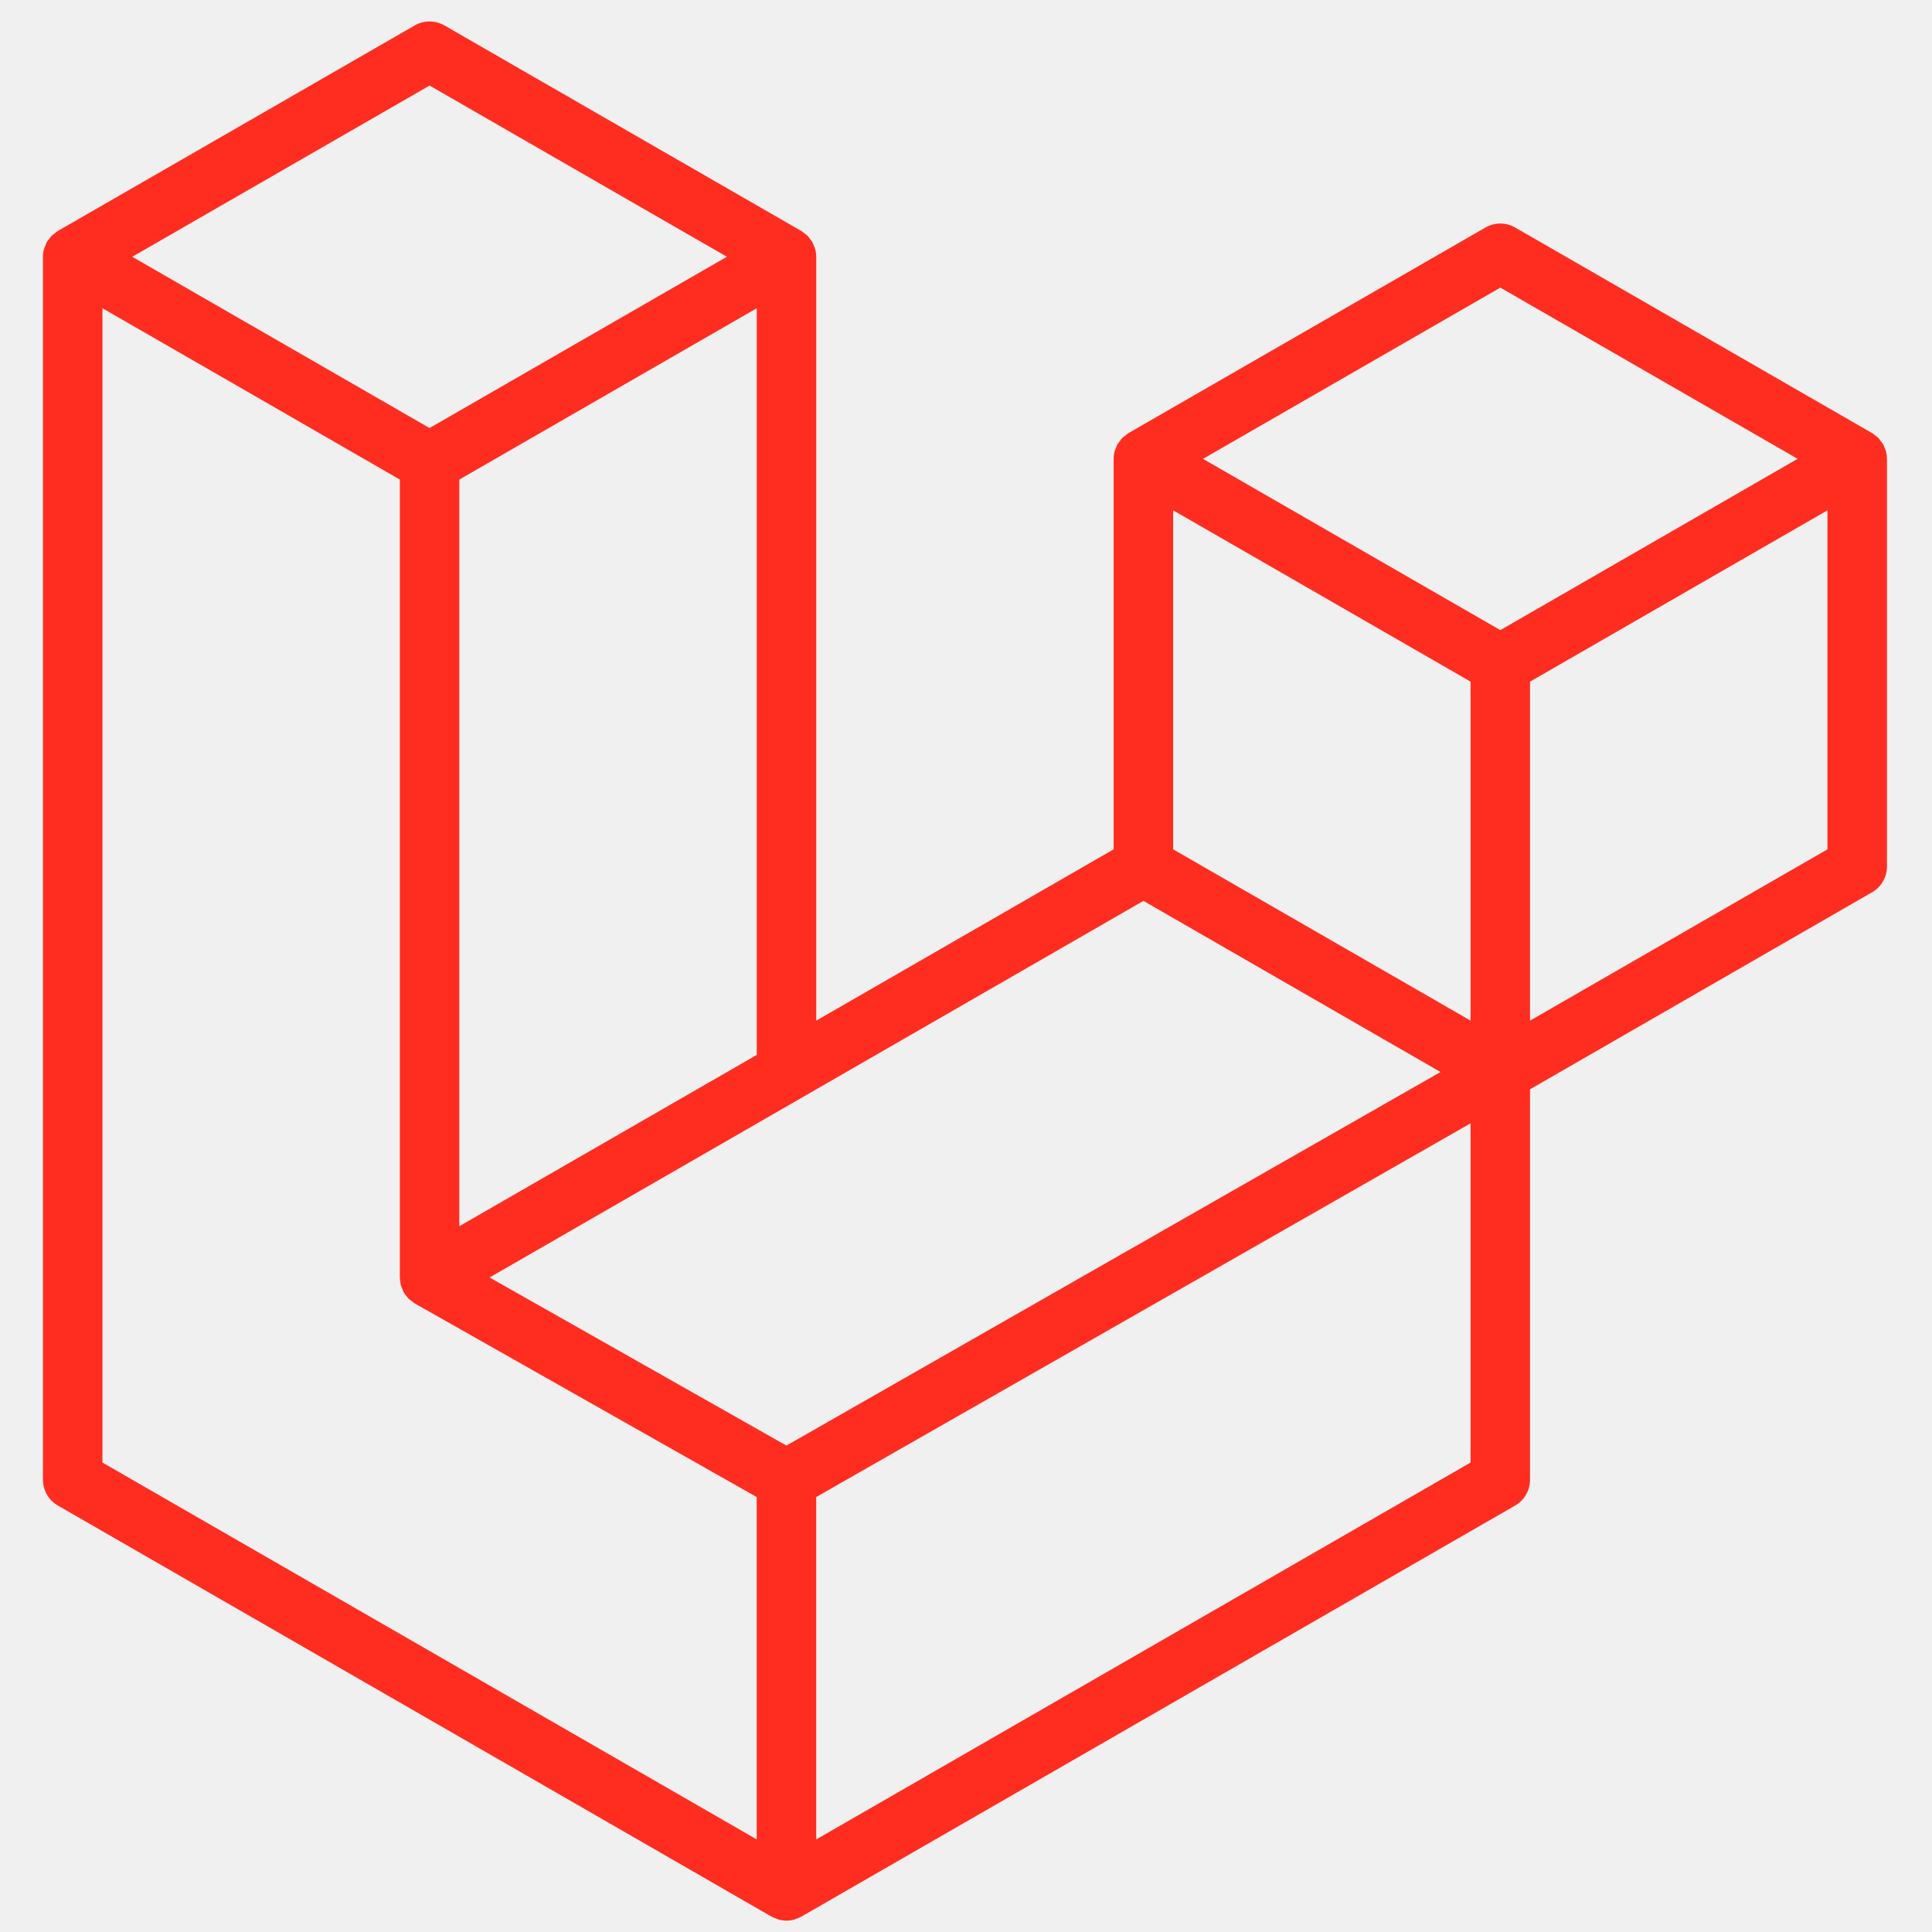
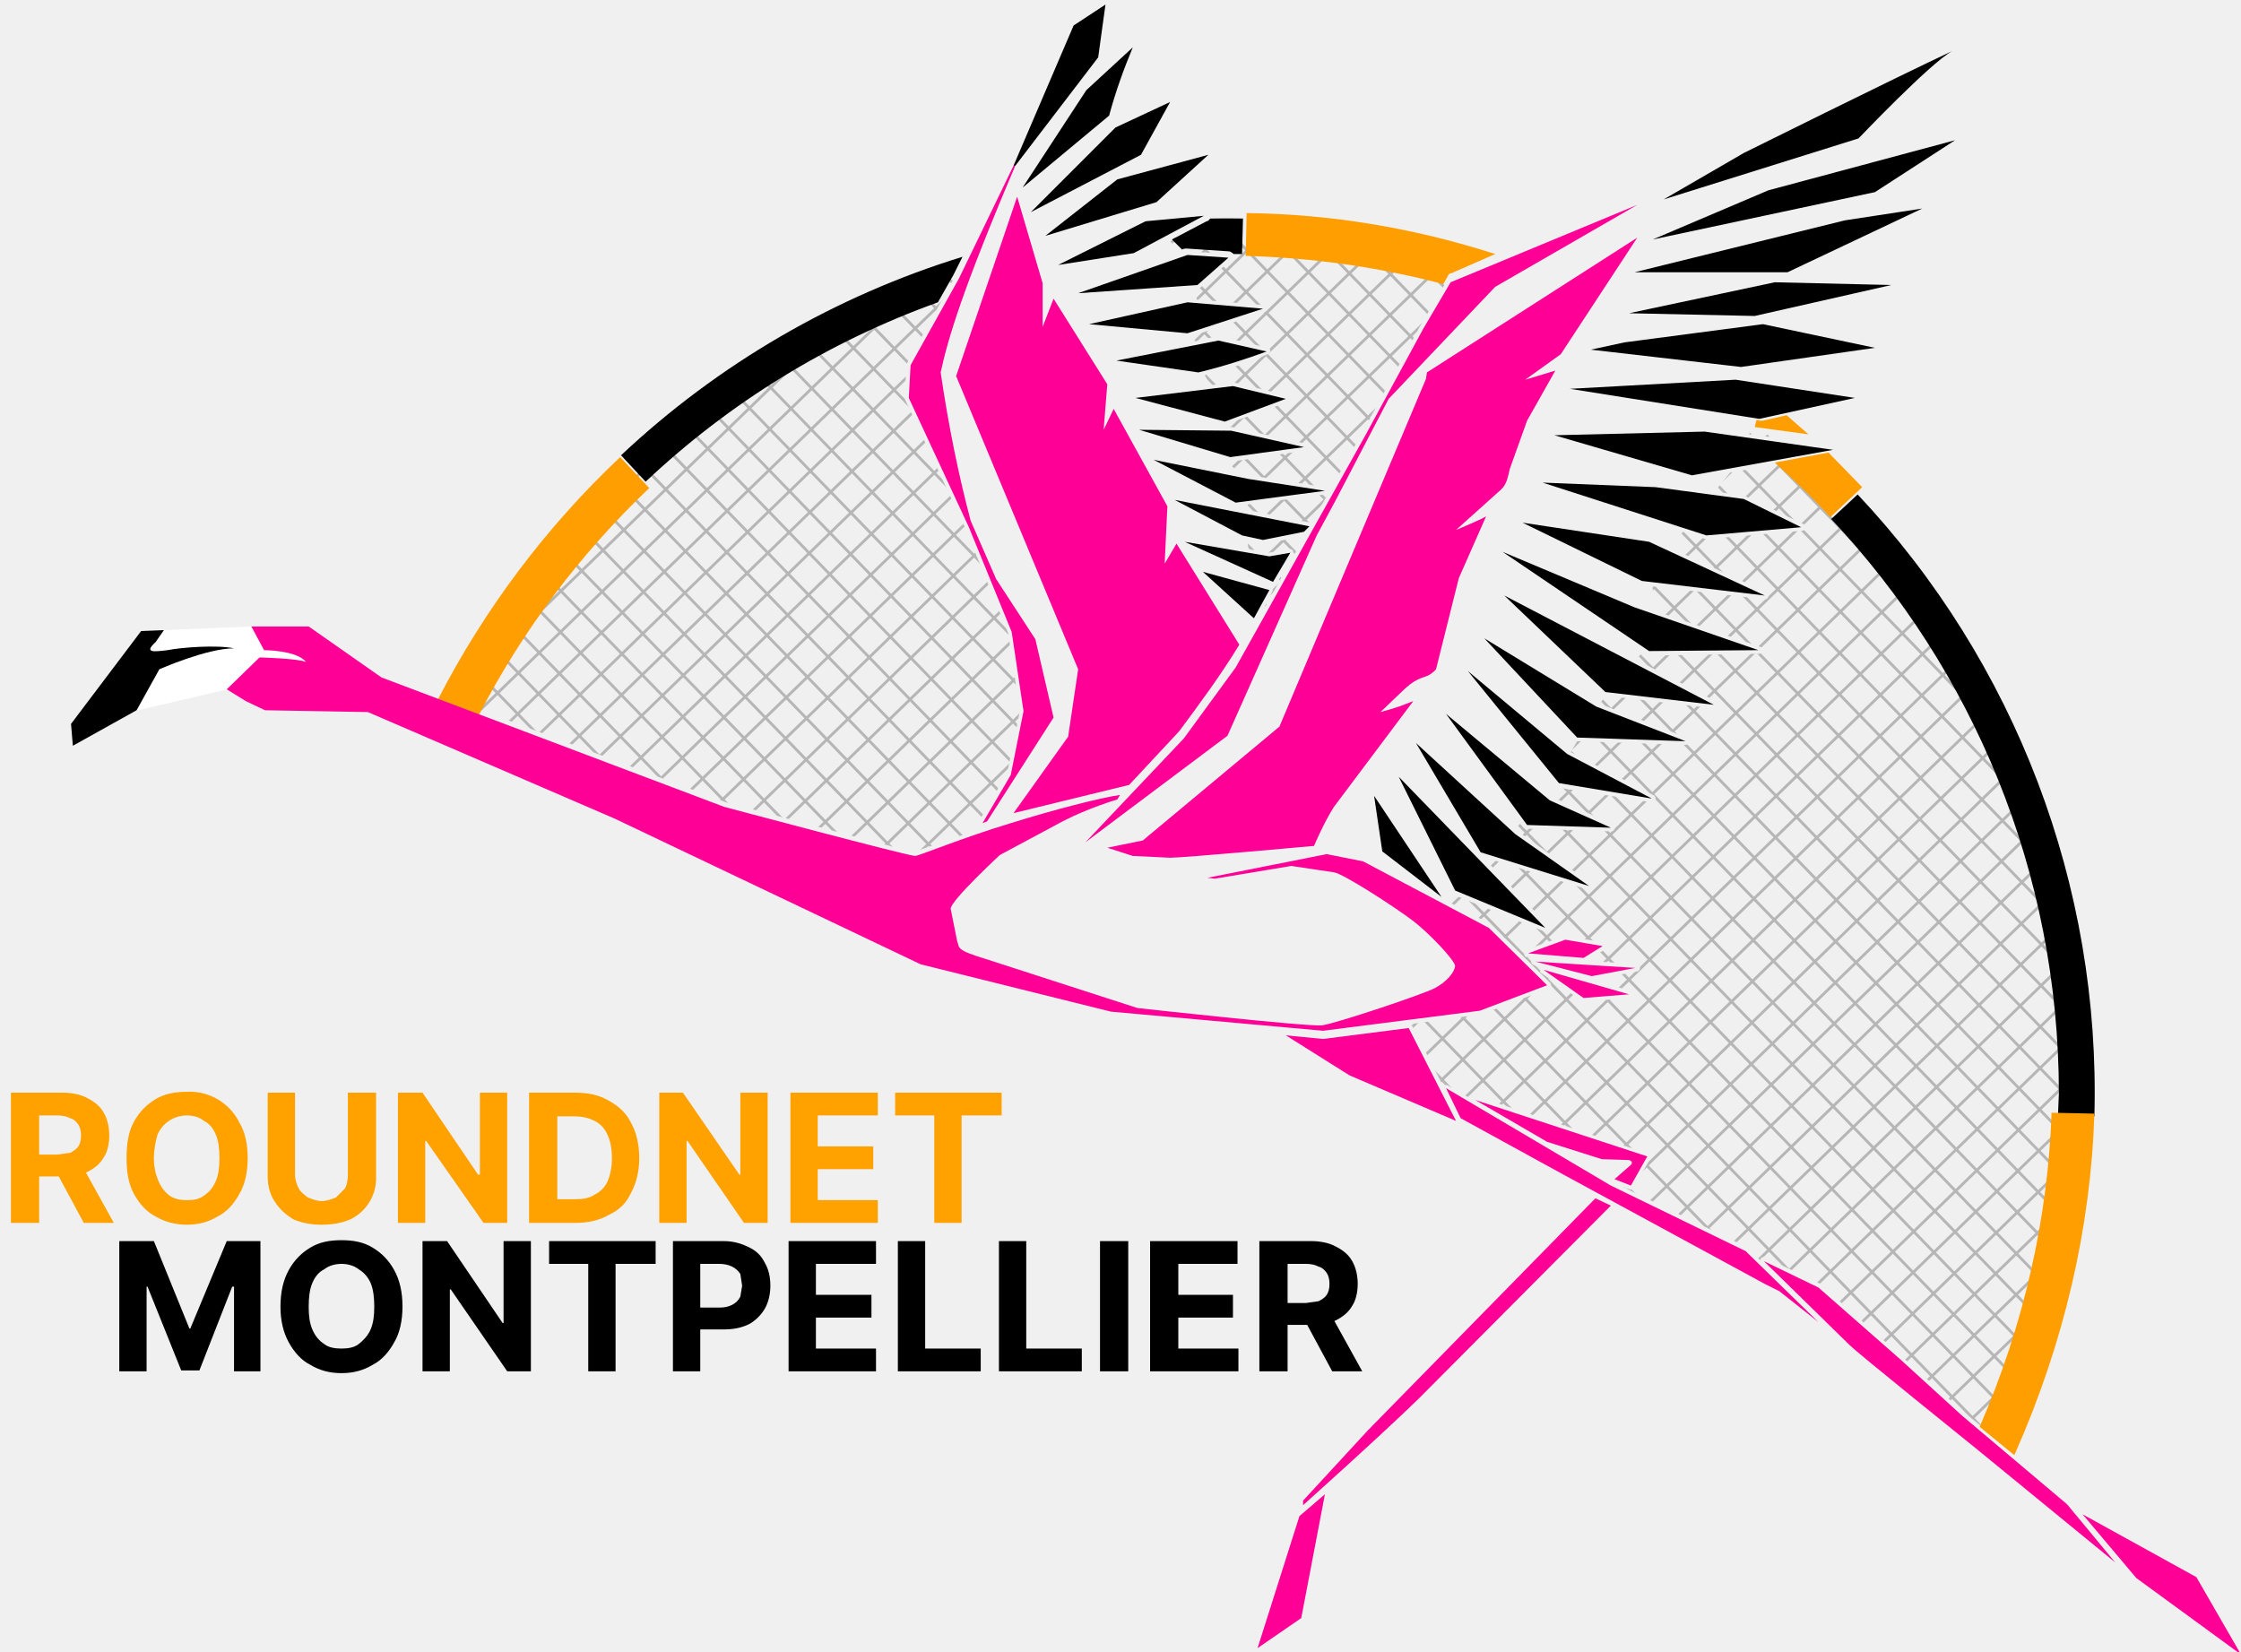
- <svg xmlns="http://www.w3.org/2000/svg" width="166" height="166" viewBox="0 0 166 166" fill="none">
-   <path fill-rule="evenodd" clip-rule="evenodd" d="M162.041 38.759C162.099 38.977 162.129 39.201 162.13 39.426V74.452C162.13 74.902 162.011 75.344 161.786 75.733C161.561 76.122 161.237 76.444 160.847 76.668L131.462 93.594V127.141C131.462 128.054 130.977 128.897 130.186 129.357L68.847 164.683C68.707 164.763 68.554 164.814 68.401 164.868C68.343 164.887 68.289 164.922 68.228 164.938C67.8 165.051 67.349 165.051 66.92 164.938C66.85 164.919 66.786 164.881 66.719 164.855C66.579 164.804 66.432 164.76 66.298 164.683L4.972 129.357C4.583 129.133 4.259 128.81 4.034 128.421C3.808 128.032 3.69 127.591 3.689 127.141L3.689 22.063C3.689 21.834 3.721 21.61 3.779 21.393C3.798 21.32 3.843 21.253 3.868 21.179C3.916 21.045 3.961 20.908 4.031 20.783C4.079 20.7 4.149 20.633 4.206 20.557C4.28 20.454 4.347 20.349 4.433 20.26C4.506 20.186 4.602 20.132 4.685 20.068C4.778 19.992 4.861 19.909 4.966 19.848L35.633 2.185C36.022 1.961 36.462 1.844 36.91 1.844C37.358 1.844 37.798 1.961 38.186 2.185L68.851 19.848H68.857C68.959 19.912 69.045 19.992 69.138 20.065C69.221 20.129 69.313 20.186 69.387 20.257C69.476 20.349 69.54 20.454 69.616 20.557C69.671 20.633 69.744 20.7 69.789 20.783C69.862 20.911 69.904 21.045 69.955 21.179C69.98 21.253 70.025 21.32 70.044 21.396C70.103 21.614 70.133 21.838 70.133 22.063V87.694L95.686 72.974V39.423C95.686 39.2 95.718 38.973 95.775 38.759C95.798 38.683 95.839 38.615 95.865 38.542C95.916 38.408 95.96 38.271 96.031 38.146C96.079 38.063 96.149 37.996 96.203 37.92C96.279 37.818 96.343 37.712 96.433 37.623C96.506 37.549 96.599 37.495 96.681 37.431C96.777 37.355 96.86 37.272 96.962 37.211L127.633 19.548C128.021 19.324 128.461 19.206 128.91 19.206C129.358 19.206 129.798 19.324 130.186 19.548L160.85 37.211C160.959 37.275 161.042 37.355 161.137 37.428C161.217 37.492 161.31 37.549 161.383 37.62C161.473 37.712 161.536 37.818 161.613 37.92C161.67 37.996 161.741 38.063 161.785 38.146C161.859 38.271 161.9 38.408 161.951 38.542C161.98 38.615 162.021 38.683 162.041 38.759ZM157.018 72.974V43.848L146.287 50.028L131.462 58.568V87.694L157.021 72.974H157.018ZM126.354 125.663V96.518L111.771 104.85L70.13 128.626V158.046L126.354 125.663ZM8.801 26.485V125.663L65.018 158.043V128.629L35.649 112L35.64 111.994L35.627 111.988C35.528 111.93 35.445 111.847 35.353 111.777C35.273 111.713 35.18 111.662 35.11 111.592L35.104 111.582C35.021 111.502 34.963 111.403 34.893 111.314C34.829 111.228 34.753 111.154 34.702 111.065L34.699 111.055C34.641 110.96 34.606 110.845 34.565 110.736C34.523 110.64 34.469 110.551 34.443 110.449C34.411 110.328 34.405 110.197 34.392 110.072C34.379 109.976 34.354 109.881 34.354 109.785V109.778V41.205L19.532 32.662L8.801 26.485ZM36.913 7.35L11.364 22.063L36.907 36.777L62.453 22.06L36.907 7.35H36.913ZM50.2 99.174L65.022 90.637V26.485L54.291 32.665L39.466 41.205V105.357L50.2 99.174ZM128.91 24.713L103.363 39.426L128.91 54.14L154.453 39.423L128.91 24.713ZM126.354 58.568L111.529 50.028L100.798 43.848V72.974L115.619 81.511L126.354 87.694V58.568ZM67.571 124.205L105.042 102.803L123.772 92.109L98.245 77.405L68.854 94.334L42.066 109.762L67.571 124.205Z" fill="#FF2D20" />
+ <svg xmlns="http://www.w3.org/2000/svg" fill="none" viewBox="0 0 2461 1814">
+   <g clip-path="url(#a)">
+     <mask id="b" width="1780" height="1327" x="501" y="259" maskUnits="userSpaceOnUse" style="mask-type:luminance">
+       <path fill="#fff" d="M502 770a944 944 0 0 1 546-465l-52 94-1 2-1 36v2l66 141 47 115 13 86-14 68-31 53a4 4 0 0 0 5 6l3-1v1l-72 25-7 2-23-5-184-49-295-111Zm783-509a954 954 0 0 1 324 38l-18 7-2 2-30 51-63 116-56 100-1-1-69-14v-6l85-11a4 4 0 0 0 0-8l-83-13-12-3-13-13h3l2 1 80-12a4 4 0 0 0 1-8l-80-18h-14v-4l5 2 2-1 67-24a4 4 0 0 0-1-8l-57-14h-2l-24 3-6-11c27-7 49-14 69-23 2 0 3-2 3-4s-2-3-3-3l-53-13h-2l-25 6v-7l76-25a4 4 0 0 0-1-8l-73-6 1-12 3-1 33-30a4 4 0 0 0-2-7l-45-3h-2l-5 1-15-15 3-1Zm639 202 20 17-23-3 3-14Zm49 43a940 940 0 0 1 226 1079l-41-33-68-61-90-80-1-1-60-29a4 4 0 0 0-6 3l-13-13-1-1-138-67 8 3c2 1 4 0 5-2l18-31a4 4 0 0 0-2-6l-188-63a4 4 0 0 0-6 3l-26-15a4 4 0 0 0-5 1l-34-66-4-2 79-11h1l73-28a4 4 0 0 0 2-7l-64-63-1-1-49-26 9-6 99 40a4 4 0 0 0 4-7l-67-70 2-3 109 34a4 4 0 0 0 3-7l-80-57-3-3 6-6 3 5 3 1 93 3c2 0 4-1 4-3 1-2 0-4-2-5l-67-30-5-4 7-12 2 4 3 2 102 16a4 4 0 0 0 2-8l-90-47 7-12 119 4c2 0 3-1 4-3 0-2-1-4-3-5l-95-37 6-9 119 14a4 4 0 0 0 2-8l-88-46 9-8 3 3 3 1 120-2a4 4 0 0 0 1-8l-117-40v-26l122 14a4 4 0 0 0 2-8l-104-48 13-18 25 8h1l104-9a4 4 0 0 0 1-8l-62-30-1-1-33-4 17-21 73-13Zm-603 88 16 3h2l44-8 1-1-49 88 13-26a4 4 0 0 0-2-6l-24-6v-6l26 11c2 1 4 0 5-2l18-32v-4c-1-2-3-2-4-2l-23 4-22-4-1-9Zm372 461 20-12a4 4 0 0 0-1-8l-41-7h-2l-42 15c-2 1-3 3-2 5 0 2 1 3 3 3l20 2-11-1a4 4 0 0 0-1 8 6461 6461 0 0 0 7 4c-1 2-1 4 1 5l44 30 2 1 51-4c2 0 3-2 3-4 1-2-1-4-3-4l-41-12 48-9a4 4 0 0 0 0-8l-55-4Z" />
+     </mask>
+     <g stroke="#B6B6B6" stroke-linejoin="round" stroke-miterlimit="1.5" stroke-width="3.1" mask="url(#b)">
+       <path d="m690 495 1608 1658M-46 1209l1609 1657M1066 147l1608 1657M330 860l1609 1658M667 517l1608 1658M-69 1231l1609 1658M1043 169l1608 1658M307 883l1609 1657M713 473l1608 1657M-23 1186l1609 1658M1089 124l1608 1658M353 838l1608 1658M736 450l1608 1658M0 1164l1609 1658M1112 102l1608 1658M376 816l1608 1657M759 428l1608 1658M23 1142l1608 1657M1135 80l1608 1657M399 793l1608 1658M782 406l1608 1657M46 1119l1608 1658M1158 57l1608 1658M422 771l1608 1658M805 383l1608 1658M69 1097l1608 1658M1181 35l1608 1658M445 749l1608 1657M828 361l1608 1658M92 1075l1608 1657M1203 13l1609 1657M468 727l1608 1657M851 339l1608 1657M115 1052l1608 1658M1226-9l1609 1657M491 704l1608 1658M873 316l1609 1658M138 1030l1608 1658M1249-32l1609 1658M514 682l1608 1658M896 294l1609 1658M161 1008l1608 1658M1272-54l1609 1658M537 660l1608 1657M919 272l1609 1658M184 986l1608 1657M1295-76l1609 1657M560 637l1608 1658M942 250l1609 1657M207 963l1608 1658M1318-99l1609 1658M583 615l1608 1658M965 227l1609 1658M230 941l1608 1658M1341-121l1609 1658M606 593l1608 1657M988 205l1609 1658M253 919l1608 1657M1364-143l1609 1657M629 570l1608 1658M1011 183l1609 1657M276 896l1608 1658M1387-166l1609 1658M652 548l1608 1658M690 495l1608 1658M-46 1209l1609 1657M1066 147l1608 1657M330 860l1609 1658M667 517l1608 1658M-69 1231l1609 1658M1043 169l1608 1658M307 883l1609 1657M713 473l1608 1657M-23 1186l1609 1658M1089 124l1608 1658M353 838l1608 1658M736 450l1608 1658M0 1164l1609 1658M1112 102l1608 1658M376 816l1608 1657M759 428l1608 1658M23 1142l1608 1657M1135 80l1608 1657M399 793l1608 1658M782 406l1608 1657M46 1119l1608 1658M1158 57l1608 1658M422 771l1608 1658M805 383l1608 1658M69 1097l1608 1658M1181 35l1608 1658M445 749l1608 1657M828 361l1608 1658M92 1075l1608 1657M1203 13l1609 1657M468 727l1608 1657M851 339l1608 1657M115 1052l1608 1658M1226-9l1609 1657M491 704l1608 1658M873 316l1609 1658M138 1030l1608 1658M1249-32l1609 1658M514 682l1608 1658M896 294l1609 1658M161 1008l1608 1658M1272-54l1609 1658M537 660l1608 1657M919 272l1609 1658M184 986l1608 1657M1295-76l1609 1657M560 637l1608 1658M942 250l1609 1657M207 963l1608 1658M1318-99l1609 1658M583 615l1608 1658M965 227l1609 1658M230 941l1608 1658M1341-121l1609 1658M606 593l1608 1657M988 205l1609 1658M253 919l1608 1657M1364-143l1609 1657M629 570l1608 1658M1011 183l1609 1657M276 896l1608 1658M1387-166l1609 1658M652 548l1608 1658M1897-594 240 1014m2372-871L955 1751M2246-218 588 1390m2373-871L1303 2127m572-2744L217 991m2373-871L932 1728M2223-241 566 1367m2372-871L1281 2104m639-2675L262 1037m2373-871L977 1774M2268-195 610 1413m2373-871L1325 2150m617-2698L284 1060m2373-871L999 1797M2290-172 633 1436m2372-871L1348 2173m616-2698L307 1083m2372-871L1022 1820M2313-149 655 1459m2372-871L1370 2196m617-2698L329 1106m2372-871L1044 1843M2335-126 677 1482m2373-871L1392 2219m617-2698L351 1129m2373-871L1066 1866M2357-103 700 1505m2372-871L1414 2242m617-2698L374 1152m2372-871L1088 1889M2379-80 722 1528m2372-871L1437 2265m616-2698L396 1175m2372-871L1111 1912M2402-57 744 1551m2373-871L1459 2288m617-2698L418 1198m2373-871L1133 1935M2424-34 766 1574m2373-872L1481 2311m617-2698L440 1221m2373-872L1155 1958M2446-11 789 1597m2372-872L1504 2334m616-2698L463 1244m2372-872L1178 1981M2469 12 811 1620m2373-872L1526 2357m617-2698L485 1267m2373-872L1200 2004M2491 35 833 1643m2373-872L1548 2380m617-2698L507 1290m2373-872L1222 2027M2513 58 856 1666m2372-872L1571 2403m616-2698L530 1313m2372-872L1245 2050M2536 81 878 1689m2372-872L1593 2426m617-2698L552 1336m2372-872L1267 2073M2558 104 900 1712m2373-872L1615 2449m282-3043L240 1014m2372-871L955 1751M2246-218 588 1390m2373-871L1303 2127m572-2744L217 991m2373-871L932 1728M2223-241 566 1367m2372-871L1281 2104m639-2675L262 1037m2373-871L977 1774M2268-195 610 1413m2373-871L1325 2150m617-2698L284 1060m2373-871L999 1797M2290-172 633 1436m2372-871L1348 2173m616-2698L307 1083m2372-871L1022 1820M2313-149 655 1459m2372-871L1370 2196m617-2698L329 1106m2372-871L1044 1843M2335-126 677 1482m2373-871L1392 2219m617-2698L351 1129m2373-871L1066 1866M2357-103 700 1505m2372-871L1414 2242m617-2698L374 1152m2372-871L1088 1889M2379-80 722 1528m2372-871L1437 2265m616-2698L396 1175m2372-871L1111 1912M2402-57 744 1551m2373-871L1459 2288m617-2698L418 1198m2373-871L1133 1935M2424-34 766 1574m2373-872L1481 2311m617-2698L440 1221m2373-872L1155 1958M2446-11 789 1597m2372-872L1504 2334m616-2698L463 1244m2372-872L1178 1981M2469 12 811 1620m2373-872L1526 2357m617-2698L485 1267m2373-872L1200 2004M2491 35 833 1643m2373-872L1548 2380m617-2698L507 1290m2373-872L1222 2027M2513 58 856 1666m2372-872L1571 2403m616-2698L530 1313m2372-872L1245 2050M2536 81 878 1689m2372-872L1593 2426m617-2698L552 1336m2372-872L1267 2073M2558 104 900 1712m2373-872L1615 2449" />
+     </g>
+     <path fill="#000" fill-rule="evenodd" d="M682 500a961 961 0 0 1 375-218l-10 20-17 30a922 922 0 0 0-321 197l-27-29Zm682-221h-9c-2-1-3-3-6-3l-45-3h-3l-3 1-11-11 38-20c2 0 3-2 4-3a968 968 0 0 1 36 0l-1 39Zm676 264a958 958 0 0 1 260 683l-40-1 1-24c0-244-95-466-250-631l29-27Z" clip-rule="evenodd" />
+     <path fill="#FF9E00" fill-rule="evenodd" d="M481 768a987 987 0 0 1 200-266l32 34a939 939 0 0 0-187 249l-45-17Zm1104-456c-72-19-145-29-217-31l1-47c91 1 183 16 273 45l-48 21c-2 0-3 1-4 3l-5 9Zm377 144 24 21-59-8 2-8 4 1h3l26-6Zm46 41 37 38-35 33c-19-21-40-41-61-60l59-11Zm166 1070c49-113 75-230 79-345l47 1c-4 125-33 251-87 373l-1 2-38-31Z" clip-rule="evenodd" />
+     <path fill="#fff" fill-rule="evenodd" d="m179 692 99-4 78 43-106 26-103 24 7-70 25-19Z" clip-rule="evenodd" />
+     <path fill="#000" fill-rule="evenodd" d="M155 693 78 795l2 24 70-39 25-45s52-23 82-23c-19-4-58-1-73 2-16 2-26 3-13-9l9-13-25 1Z" clip-rule="evenodd" />
+     <path fill="#FF0096" fill-rule="evenodd" d="m290 714-14-26h63l80 56 376 142s202 54 210 54c4 0 52-20 105-36 48-15 99-28 120-31l-3 5s-31 9-60 24l-69 37s-54 50-54 59l7 35c3 8-2 10 31 20l167 54s189 21 203 19c15-2 111-34 124-41s21-17 22-24c0-6-29-37-48-51-20-15-74-50-85-52l-47-7-84 14-8-1 131-26 40 8 138 73 64 63-74 28-172 22-233-21-209-52-336-160-271-117-113-2-21-10-21-13 36-35s42 1 51 5c-10-13-46-13-46-13Zm1388 333 41-15 41 7-21 13-61-5Zm17 18 94 27-50 4-44-31Zm-283 72 41 4 94-12 52 102-117-50-70-44Zm176 58 181 107 148 72 80 78-43-34-16-8-221-120-113-62-16-33Zm32 13 189 62-18 32-18-7 16-14c7-5 0-7 0-7l-30-1-60-19-79-46Zm317 177 60 29 90 79 68 62a48918 48918 0 0 0 115 97l53 64-149-122c-17-14-133-107-143-117l-94-92Zm350 278 125 69 49 85-115-84-59-70Zm-535-347 17 8-211 212c-41 40-127 117-127 117v-5l71-77 250-255Zm-325 349 28-24-26 136-48 33 46-145Zm-348-761 31-53 14-70-13-87-47-115-66-142 2-36 53-95 60-124h2c-58 136-74 190-82 227 9 61 20 114 33 163l28 64 43 66 20 86-73 114-5 2Zm113 21 108-114 57-78 143-256 63-116 30-51 205-85-156 90-117 123-58 111-21 39-98 220-156 117Zm24 6 39-8 150-125 161-382 1-7 231-148-84 128-39 28 33-10-31 55-19 53c-2 8-3 17-10 23l-49 44s29-12 33-15l-30 68-25 100s-3 4-9 7c-7 3-14 3-29 18l-23 22s19-5 28-9l8-3-87 116c-11 17-22 43-22 43s-143 13-158 13l-41-2-28-9Zm-103-38 60-84 11-74-134-322 67-197 28 95v48l12-31 59 94-4 50 11-23 59 107-3 63 13-22 69 111c-20 33-43 64-66 95l-55 59-127 31Zm573 163 110 7-48 9-62-16Z" clip-rule="evenodd" />
+     <path fill="#000" fill-rule="evenodd" d="M2144 56c-24 13-103 96-103 96l-214 67 88-51s163-81 229-112Zm0 0 3-1-3 1Zm-854 493 148 29-6 6-45 9-23-5-74-39Zm219 325 74 111-65-50-9-61Zm27-21 161 166-99-41-62-125Zm19-37 109 100 81 57-119-37-71-120Zm33-32 114 95 67 30-92-3-89-122Zm24-47 109 91 93 49-102-17-100-123Zm18-36 123 75 98 38-119-4-102-109Zm22-47 230 120-119-14-111-106Zm-2-48 145 61 136 47-120 1-161-109Zm22-32 139 21 127 59-135-16-131-64Zm22-44 124 5 97 13 63 31-104 9-180-58Zm13-52 165-4 141 20-155 28-151-44Zm40-94 37-8 152-20 123 26-147 21-165-19Zm42-40 160-34 128 3-150 34-138-3Zm6-45 231-57 85-13-148 70h-168Zm20-36 127-54 205-55-88 57-244 52Zm-91 164 182-10 131 20-105 23-208-33Zm-403 201 73 20-17 31-56-51Zm-20-33 93 16 23-4-19 32-97-44Zm-34-90 104 21 84 13-98 13-90-47Zm-16-33 101 1 80 18-81 11-100-30Zm-4-35 107-13 58 14-67 25-98-26Zm-21-41 112-22 53 12c-22 8-46 16-75 23l-90-13Zm-30-40 108-24 83 7-83 27-108-10Zm-12-34 120-42 45 3-34 30-131 9Zm-22-31 96-48 64-6-77 41-83 13Zm-14-32 79-62 100-27-57 52-122 37Zm-16-26 93-93 60-28-32 58-121 63Zm-9-27 70-107 51-47c-10 24-19 49-26 75l-95 79Zm-8-24h-2l66-154 35-23-8 58-91 119Z" clip-rule="evenodd" />
+     <path fill="#FFA200" d="M12 1343v-143h57c10 0 20 2 27 6 8 4 14 9 18 16s6 16 6 25-2 18-6 24c-4 7-10 12-18 16s-17 5-28 5H30v-24h33l14-2c4-2 7-4 9-7s3-7 3-12-1-9-3-12-5-6-9-7c-4-2-8-3-14-3H43v118H12Zm77-65 36 65H92l-35-65h32Zm183-6c0 15-3 29-9 39-6 11-14 20-24 25-10 6-21 9-34 9-12 0-24-3-34-9-10-5-18-14-24-25s-8-24-8-39c0-16 2-29 8-40s14-19 24-25 22-8 34-8a61 61 0 0 1 58 34c6 10 9 23 9 39Zm-31 0c0-10-1-19-4-26s-7-12-13-15c-5-4-11-6-19-6a35 35 0 0 0-32 21c-2 7-4 16-4 26s2 18 5 25 7 12 12 16c6 4 12 5 19 5 8 0 14-1 19-5 6-4 10-9 13-16s4-15 4-25Zm141-72h31v93a50 50 0 0 1-28 46c-9 4-20 6-32 6-11 0-22-2-31-6-8-5-15-11-20-19-5-7-8-17-8-27v-93h30v90c0 6 2 11 4 15s6 7 10 10c5 2 10 4 15 4 6 0 11-2 16-4l10-10c2-4 3-9 3-15v-90Zm175 0v143h-26l-63-90h-1v90h-30v-143h27l61 90h2v-90h30Zm75 143h-51v-143h51c15 0 27 3 37 9 11 6 19 14 24 24 6 11 9 24 9 39 0 14-3 27-9 38-5 11-13 19-24 24-10 6-23 9-37 9Zm-20-26h19c9 0 16-1 22-5 6-3 11-8 14-14 3-7 5-16 5-26 0-11-2-20-5-26-3-7-8-12-14-15s-13-5-22-5h-19v91Zm231-117v143h-26l-62-90h-1v90h-30v-143h26l62 90h1v-90h30Zm25 143v-143h96v25h-66v34h61v25h-61v34h66v25h-96Zm115-118v-25h117v25h-44v118h-30v-118h-43Z" />
+     <path fill="#000" d="M131 1363h38l39 96h1l40-96h37v143h-29v-93h-2l-36 92h-20l-37-92h-1v93h-30v-143Zm311 72c0 15-3 29-9 39-6 11-14 20-24 25-10 6-21 9-34 9s-24-3-34-9c-10-5-18-14-24-25s-9-24-9-39c0-16 3-29 9-40s14-19 24-25 21-8 34-8 24 2 34 8 18 14 24 25 9 24 9 40Zm-31 0c0-10-1-19-4-26s-8-12-13-15c-5-4-12-6-19-6s-14 2-19 6c-6 3-10 8-13 15s-4 16-4 26 1 18 4 25 7 12 13 16c5 4 12 5 19 5s14-1 19-5 10-9 13-16 4-15 4-25Zm172-72v143h-26l-62-90h-1v90h-30v-143h27l61 90h1v-90h30Zm20 25v-25h117v25h-44v118h-30v-118h-43Zm136 118v-143h56c11 0 20 3 28 7s13 9 17 17c4 7 6 15 6 25 0 9-2 18-6 25s-10 13-17 17c-8 4-17 6-28 6h-36v-24h31c6 0 10-1 14-3s7-5 9-9l2-12-2-13c-2-3-5-6-9-8s-9-3-14-3h-21v118h-30Zm127 0v-143h96v25h-66v34h61v25h-61v34h66v25h-96Zm120 0v-143h30v118h61v25h-91Zm111 0v-143h30v118h61v25h-91Zm142-143v143h-31v-143h31Zm24 143v-143h96v25h-65v34h60v25h-60v34h66v25h-97Zm120 0v-143h57c10 0 20 2 27 6 8 4 14 9 18 16s6 16 6 25-2 18-6 24c-4 7-10 12-18 16s-17 5-28 5h-38v-24h33l14-2c4-2 7-4 9-7s3-7 3-12-1-9-3-12-5-6-9-7c-4-2-8-3-14-3h-20v118h-31Zm77-65 36 65h-33l-35-65h32Z" />
+   </g>
</svg>
